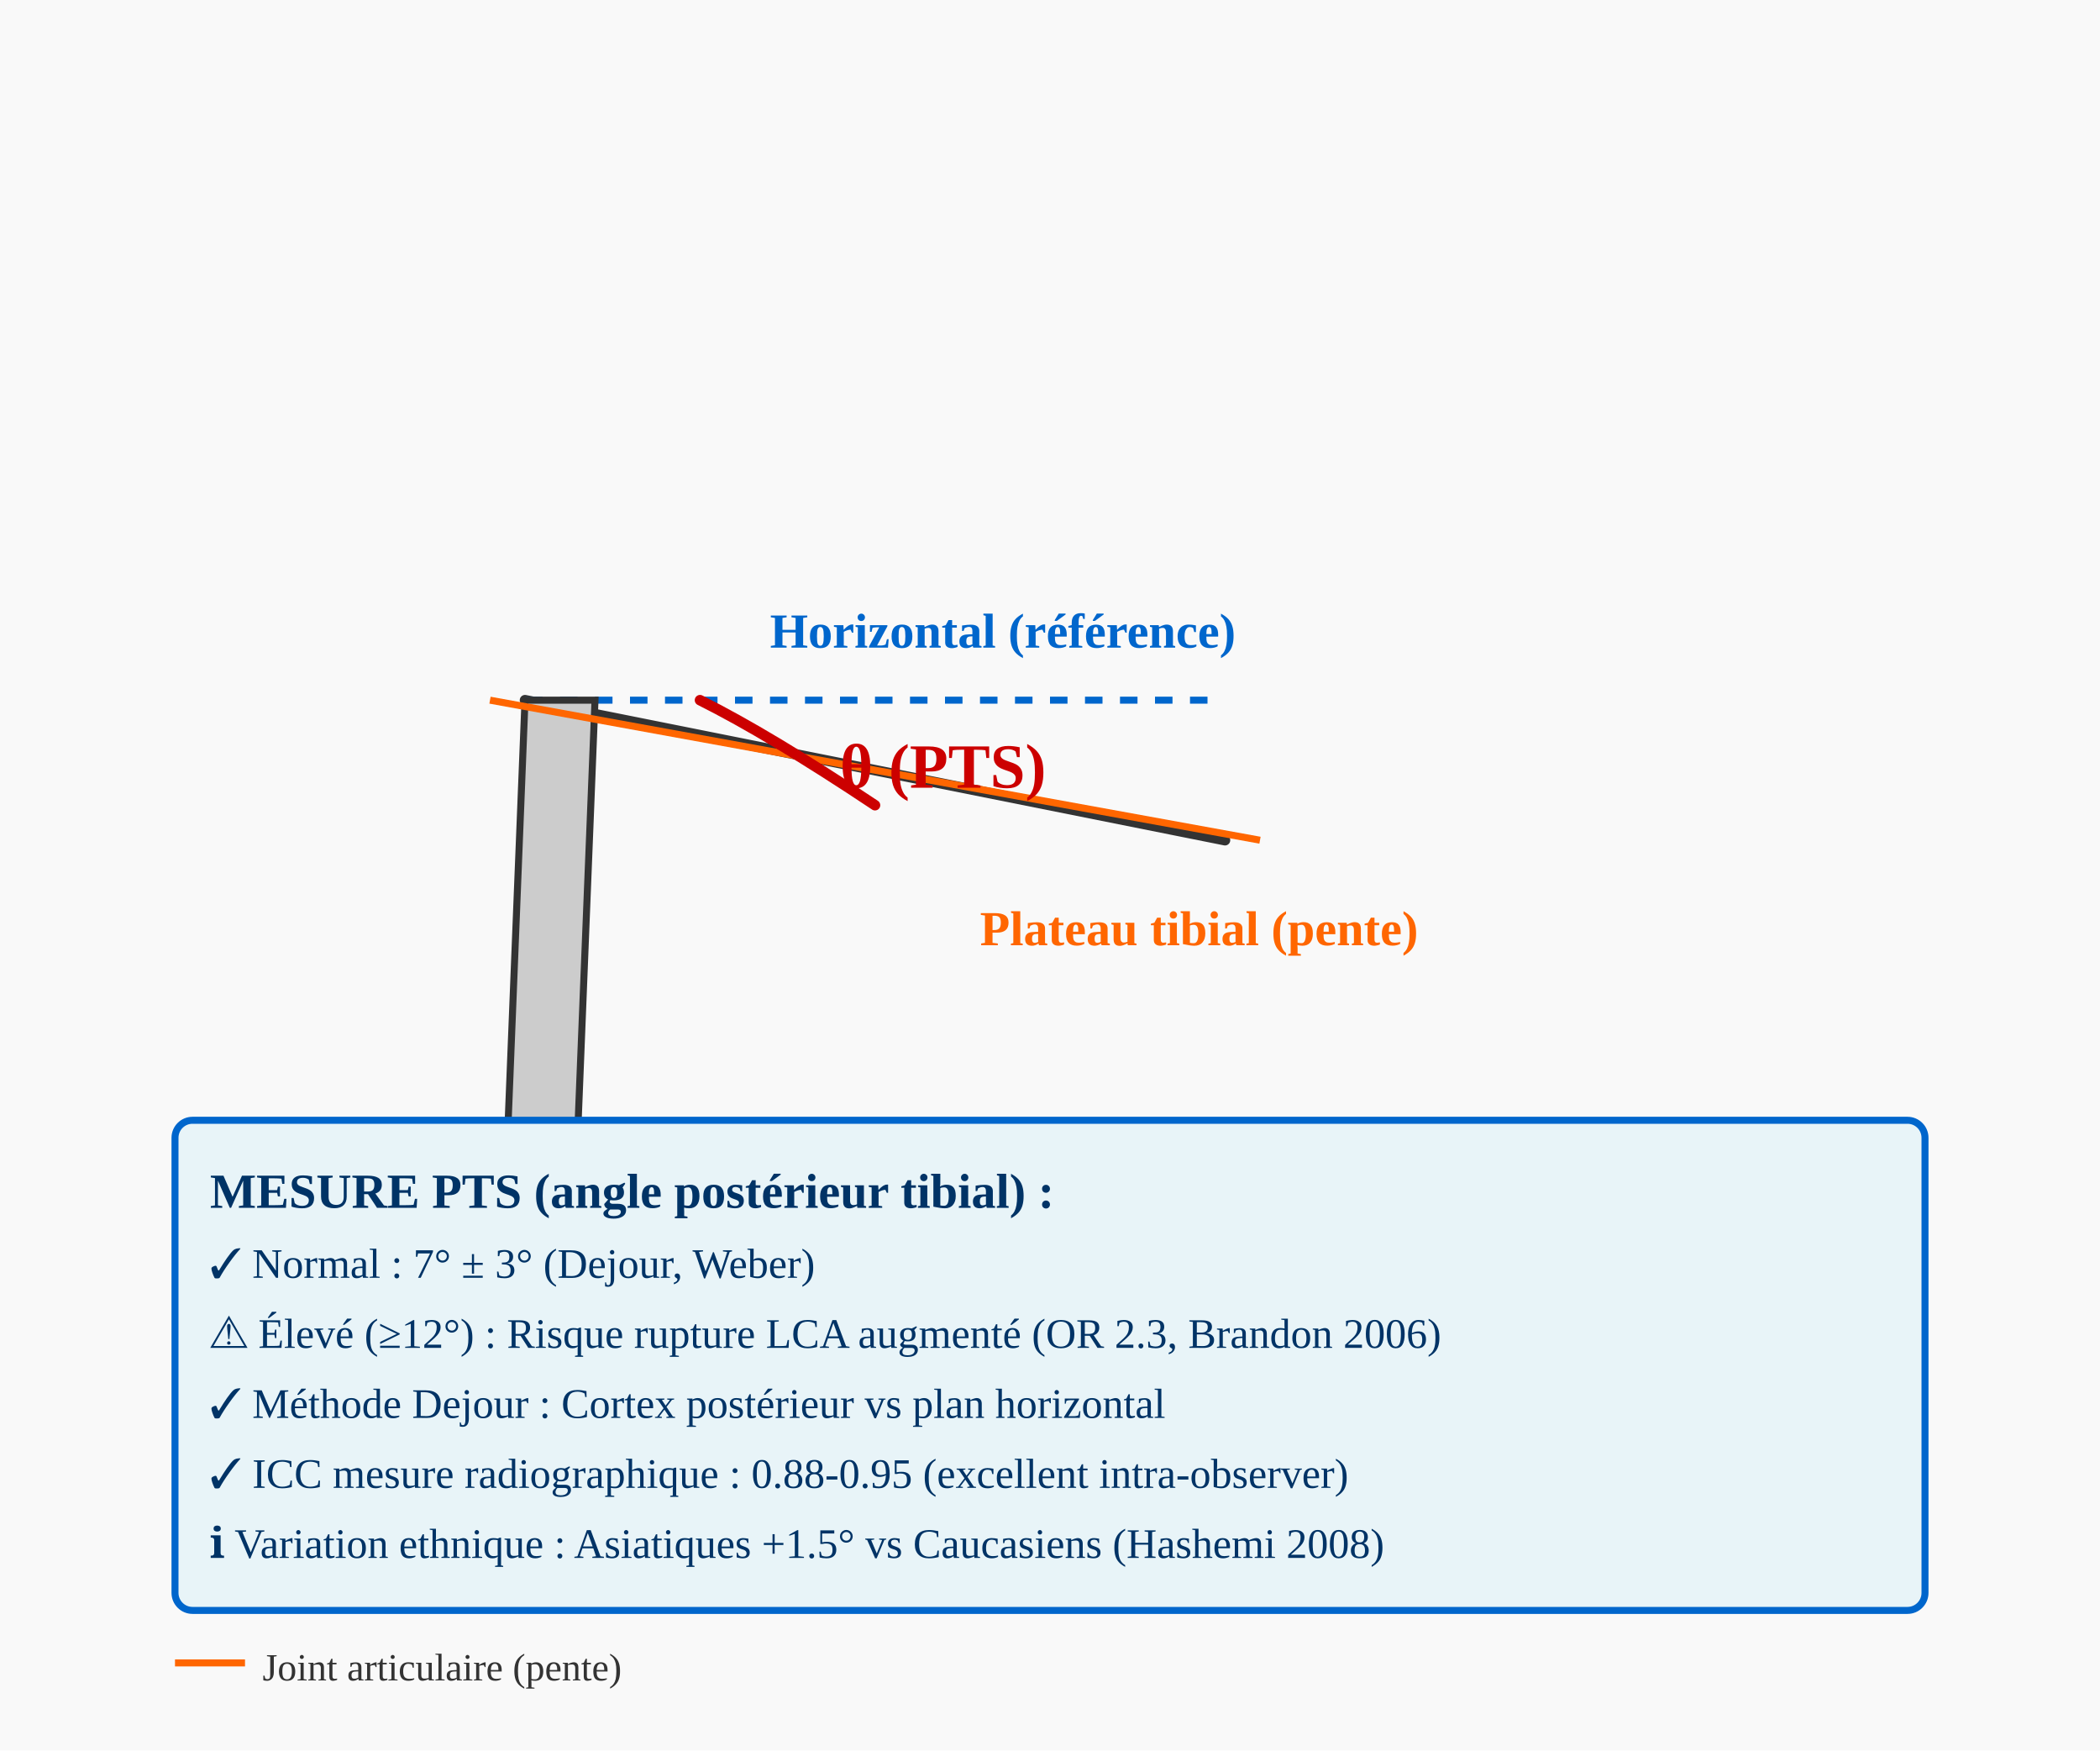
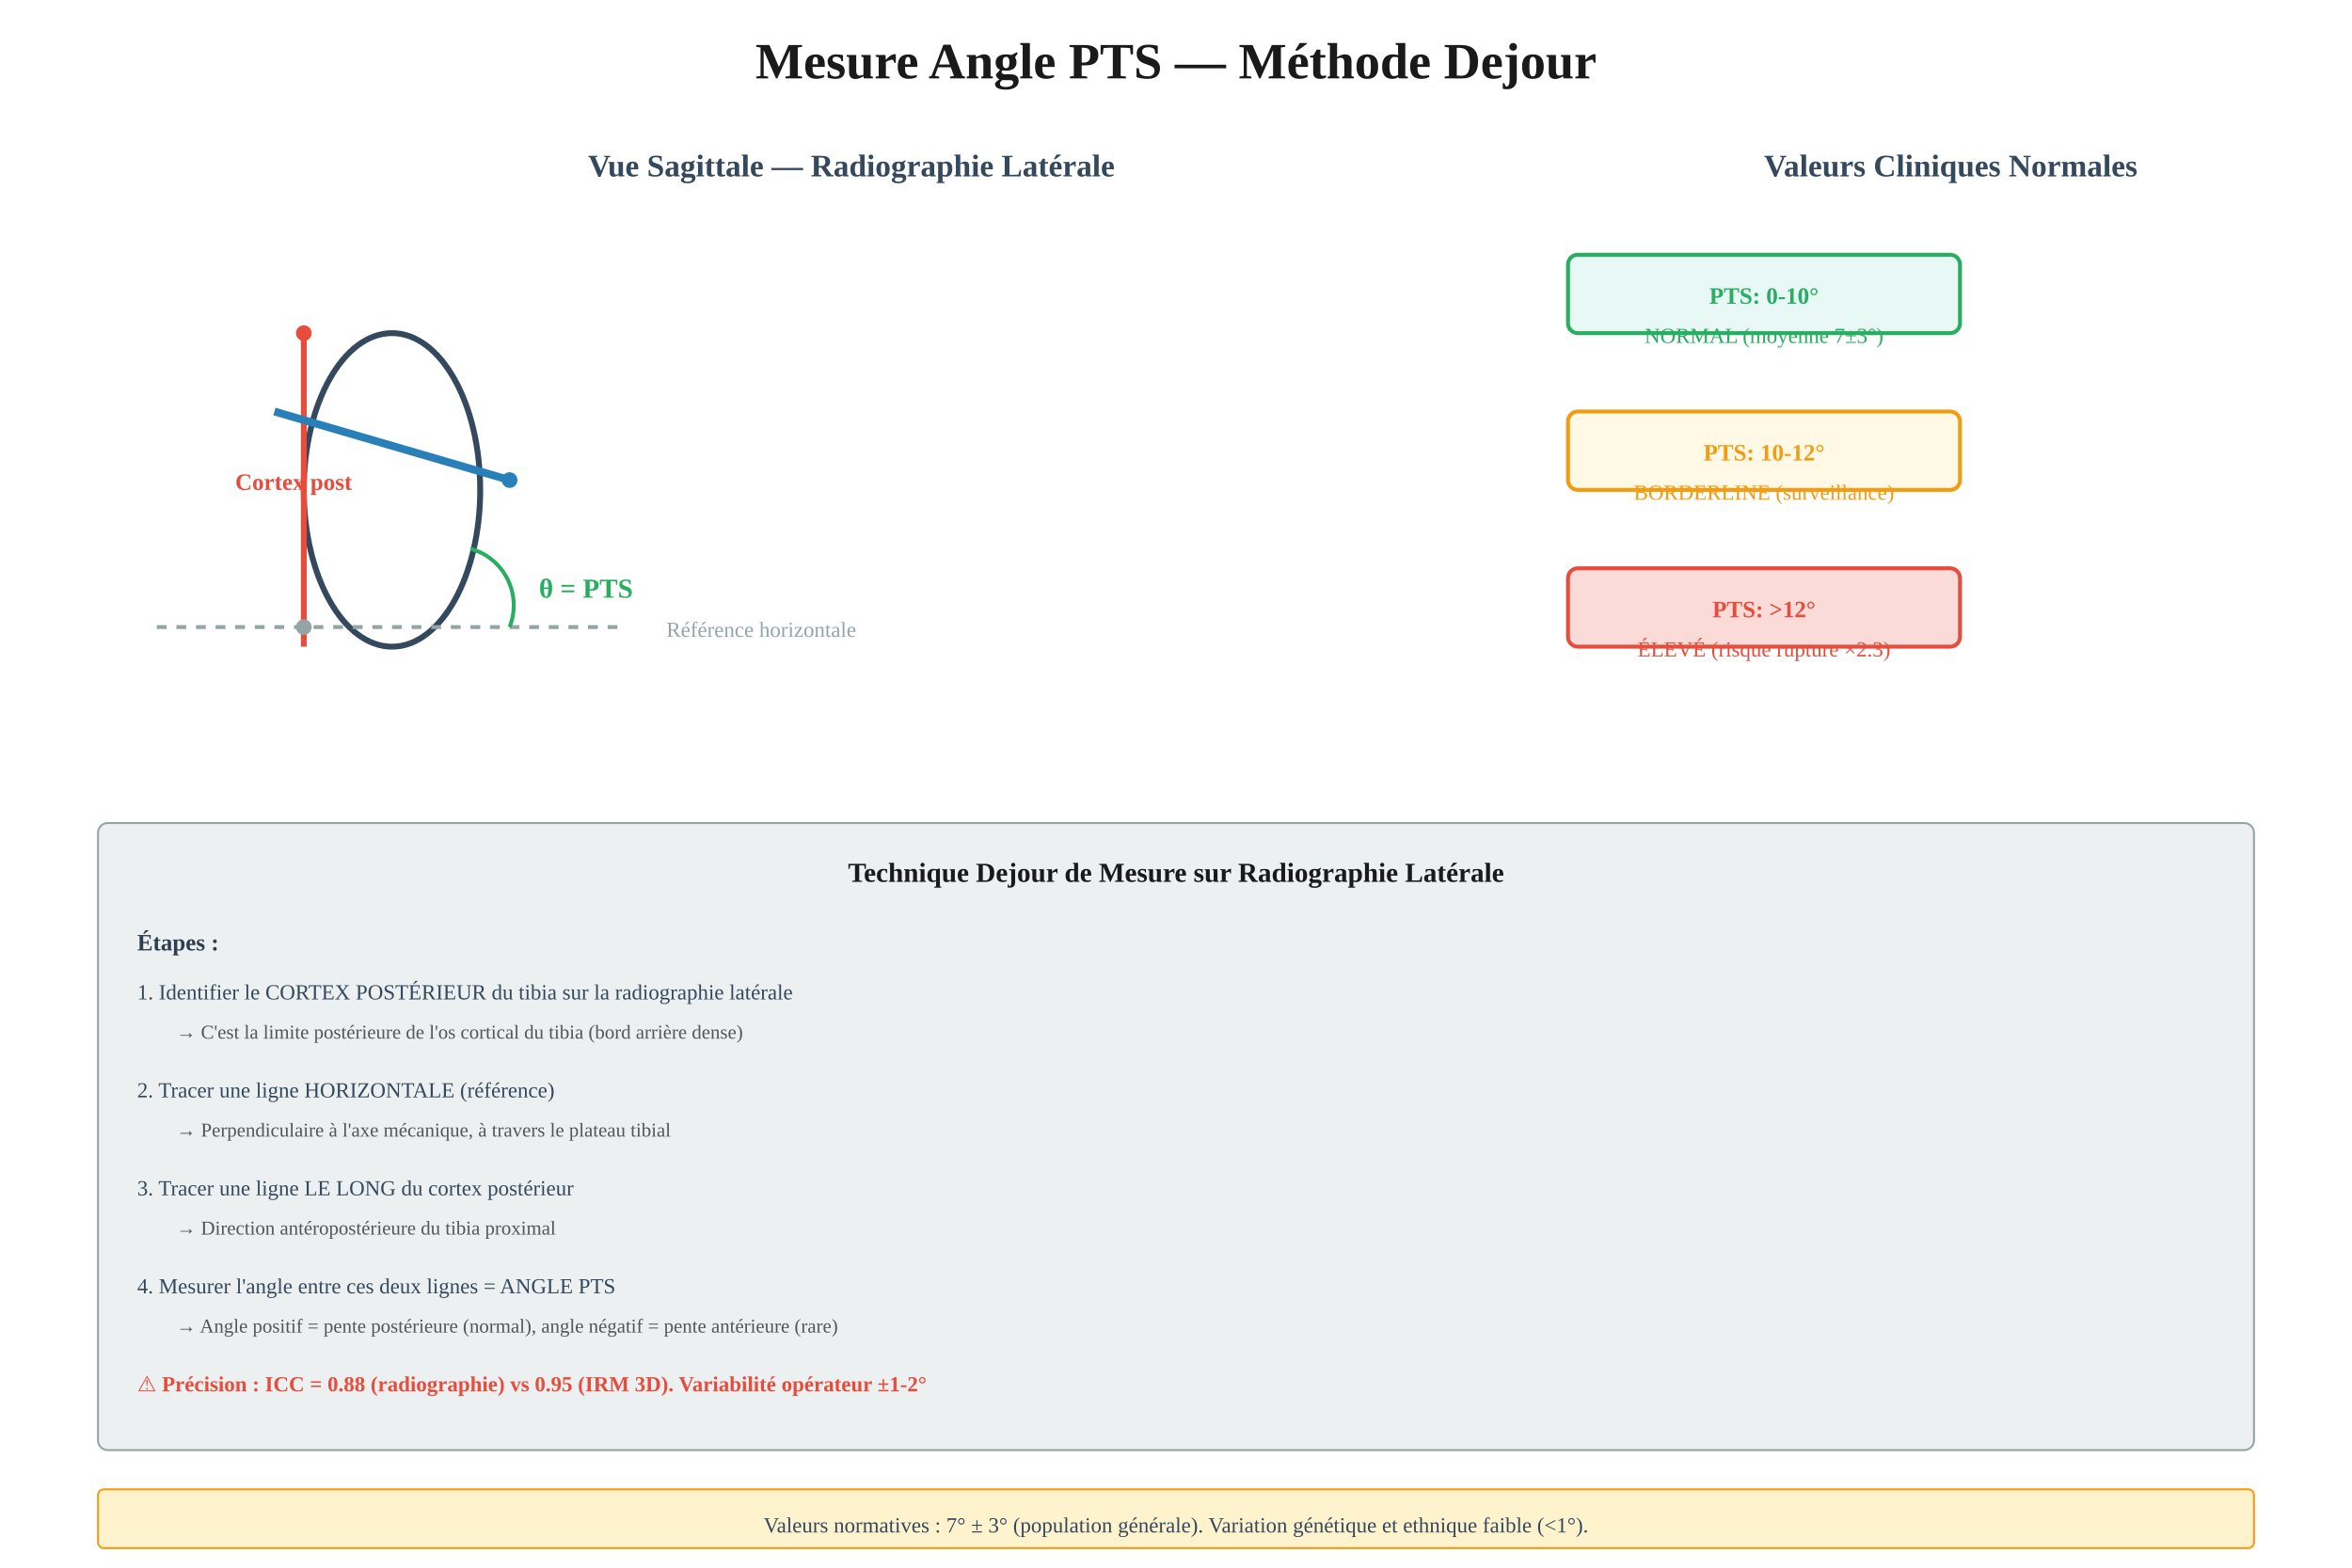
- <svg xmlns="http://www.w3.org/2000/svg" width="600" height="500" viewBox="0 0 600 500">
-   <text x="300" y="30" font-size="24" font-weight="bold" text-anchor="middle" fill="#1a1a1a">
-     Angle de Pente Tibiale (PTS) — Mesure Radiologique
+ <svg xmlns="http://www.w3.org/2000/svg" viewBox="0 0 1200 800">
+   <text x="600" y="40" font-size="26" font-weight="bold" text-anchor="middle" fill="#1a1a1a">
+     Mesure Angle PTS — Méthode Dejour
  </text>
-   <rect width="600" height="500" fill="#f9f9f9" />
-   <g id="tibia">
-     <line x1="150" y1="200" x2="350" y2="240" stroke="#333" stroke-width="3" stroke-linecap="round" />
-     <line x1="150" y1="200" x2="350" y2="200" stroke="#0066cc" stroke-width="2" stroke-dasharray="5,5" />
-     <polygon points="150,200 140,450 160,450 170,200" fill="#cccccc" stroke="#333" stroke-width="2" />
-     <line x1="140" y1="200" x2="360" y2="240" stroke="#ff6600" stroke-width="2" />
+   <g>
+     <text x="300" y="90" font-size="16" font-weight="bold" fill="#34495e">Vue Sagittale — Radiographie Latérale</text>
+     <ellipse cx="200" cy="250" rx="45" ry="80" fill="none" stroke="#34495e" stroke-width="3" />
+     <line x1="155" y1="170" x2="155" y2="330" stroke="#e74c3c" stroke-width="3" />
+     <text x="120" y="250" font-size="12" font-weight="bold" fill="#e74c3c">Cortex post</text>
+     <line x1="140" y1="210" x2="260" y2="245" stroke="#2980b9" stroke-width="4" />
+     <line x1="80" y1="320" x2="320" y2="320" stroke="#95a5a6" stroke-width="2" stroke-dasharray="5,5" />
+     <text x="340" y="325" font-size="11" fill="#95a5a6">Référence horizontale</text>
+     <path d="M 260 320 A 30 30 0 0 0 240 280" stroke="#27ae60" stroke-width="2" fill="none" />
+     <text x="275" y="305" font-size="14" font-weight="bold" fill="#27ae60">θ = PTS</text>
+     <circle cx="155" cy="170" r="4" fill="#e74c3c" />
+     <circle cx="260" cy="245" r="4" fill="#2980b9" />
+     <circle cx="155" cy="320" r="4" fill="#95a5a6" />
  </g>
-   <path d="M 200 200 Q 220 210 250 230" fill="none" stroke="#cc0000" stroke-width="3" stroke-linecap="round" />
-   <text x="220" y="185" font-size="14" fill="#0066cc" font-weight="bold">Horizontal (référence)</text>
-   <text x="280" y="270" font-size="14" fill="#ff6600" font-weight="bold">Plateau tibial (pente)</text>
-   <text x="240" y="225" font-size="18" fill="#cc0000" font-weight="bold">θ (PTS)</text>
-   <rect x="50" y="320" width="500" height="140" fill="#e8f4f8" stroke="#0066cc" stroke-width="2" rx="5" />
-   <text x="60" y="345" font-size="14" font-weight="bold" fill="#003366">MESURE PTS (angle postérieur tibial) :</text>
-   <text x="60" y="365" font-size="12" fill="#003366">
-     ✓ Normal : 7° ± 3° (Dejour, Weber)
+   <g>
+     <text x="900" y="90" font-size="16" font-weight="bold" fill="#34495e">Valeurs Cliniques Normales</text>
+     <rect x="800" y="130" width="200" height="40" fill="#e8f8f5" stroke="#27ae60" stroke-width="2" rx="5" />
+     <text x="900" y="155" font-size="12" font-weight="bold" text-anchor="middle" fill="#27ae60">PTS: 0-10°</text>
+     <text x="900" y="175" font-size="11" text-anchor="middle" fill="#27ae60">NORMAL (moyenne 7±3°)</text>
+     <rect x="800" y="210" width="200" height="40" fill="#fff9e6" stroke="#f39c12" stroke-width="2" rx="5" />
+     <text x="900" y="235" font-size="12" font-weight="bold" text-anchor="middle" fill="#f39c12">PTS: 10-12°</text>
+     <text x="900" y="255" font-size="11" text-anchor="middle" fill="#f39c12">BORDERLINE (surveillance)</text>
+     <rect x="800" y="290" width="200" height="40" fill="#fadbd8" stroke="#e74c3c" stroke-width="2" rx="5" />
+     <text x="900" y="315" font-size="12" font-weight="bold" text-anchor="middle" fill="#e74c3c">PTS: &gt;12°</text>
+     <text x="900" y="335" font-size="11" text-anchor="middle" fill="#e74c3c">ÉLEVÉ (risque rupture ×2.3)</text>
+   </g>
+   <g>
+     <rect x="50" y="420" width="1100" height="320" fill="#ecf0f1" stroke="#95a5a6" stroke-width="1" rx="5" />
+     <text x="600" y="450" font-size="14" font-weight="bold" text-anchor="middle" fill="#1a1a1a">
+       Technique Dejour de Mesure sur Radiographie Latérale
+     </text>
+     <text x="70" y="485" font-size="12" font-weight="bold" fill="#2c3e50">Étapes :</text>
+     <text x="70" y="510" font-size="11" fill="#34495e">
+       1. Identifier le CORTEX POSTÉRIEUR du tibia sur la radiographie latérale
+     </text>
+     <text x="90" y="530" font-size="10" fill="#555">
+       → C'est la limite postérieure de l'os cortical du tibia (bord arrière dense)
+     </text>
+     <text x="70" y="560" font-size="11" fill="#34495e">
+       2. Tracer une ligne HORIZONTALE (référence)
+     </text>
+     <text x="90" y="580" font-size="10" fill="#555">
+       → Perpendiculaire à l'axe mécanique, à travers le plateau tibial
+     </text>
+     <text x="70" y="610" font-size="11" fill="#34495e">
+       3. Tracer une ligne LE LONG du cortex postérieur
+     </text>
+     <text x="90" y="630" font-size="10" fill="#555">
+       → Direction antéropostérieure du tibia proximal
+     </text>
+     <text x="70" y="660" font-size="11" fill="#34495e">
+       4. Mesurer l'angle entre ces deux lignes = ANGLE PTS
+     </text>
+     <text x="90" y="680" font-size="10" fill="#555">
+       → Angle positif = pente postérieure (normal), angle négatif = pente antérieure (rare)
+     </text>
+     <text x="70" y="710" font-size="11" font-weight="bold" fill="#e74c3c">
+       ⚠️ Précision : ICC = 0.88 (radiographie) vs 0.95 (IRM 3D). Variabilité opérateur ±1-2°
+     </text>
+   </g>
+   <rect x="50" y="760" width="1100" height="30" fill="#fff3cd" stroke="#f39c12" stroke-width="1" rx="3" />
+   <text x="600" y="782" font-size="11" text-anchor="middle" fill="#34495e">
+     Valeurs normatives : 7° ± 3° (population générale). Variation génétique et ethnique faible (&lt;1°).
  </text>
-   <text x="60" y="385" font-size="12" fill="#003366">
-     ⚠ Élevé (≥12°) : Risque rupture LCA augmenté (OR 2.3, Brandon 2006)
-   </text>
-   <text x="60" y="405" font-size="12" fill="#003366">
-     ✓ Méthode Dejour : Cortex postérieur vs plan horizontal
-   </text>
-   <text x="60" y="425" font-size="12" fill="#003366">
-     ✓ ICC mesure radiographique : 0.88-0.95 (excellent intra-observer)
-   </text>
-   <text x="60" y="445" font-size="12" fill="#003366">
-     ℹ Variation ethnique : Asiatiques +1.5° vs Caucasiens (Hashemi 2008)
-   </text>
-   <line x1="50" y1="475" x2="70" y2="475" stroke="#ff6600" stroke-width="2" />
-   <text x="75" y="480" font-size="11" fill="#333">Joint articulaire (pente)</text>
</svg>
